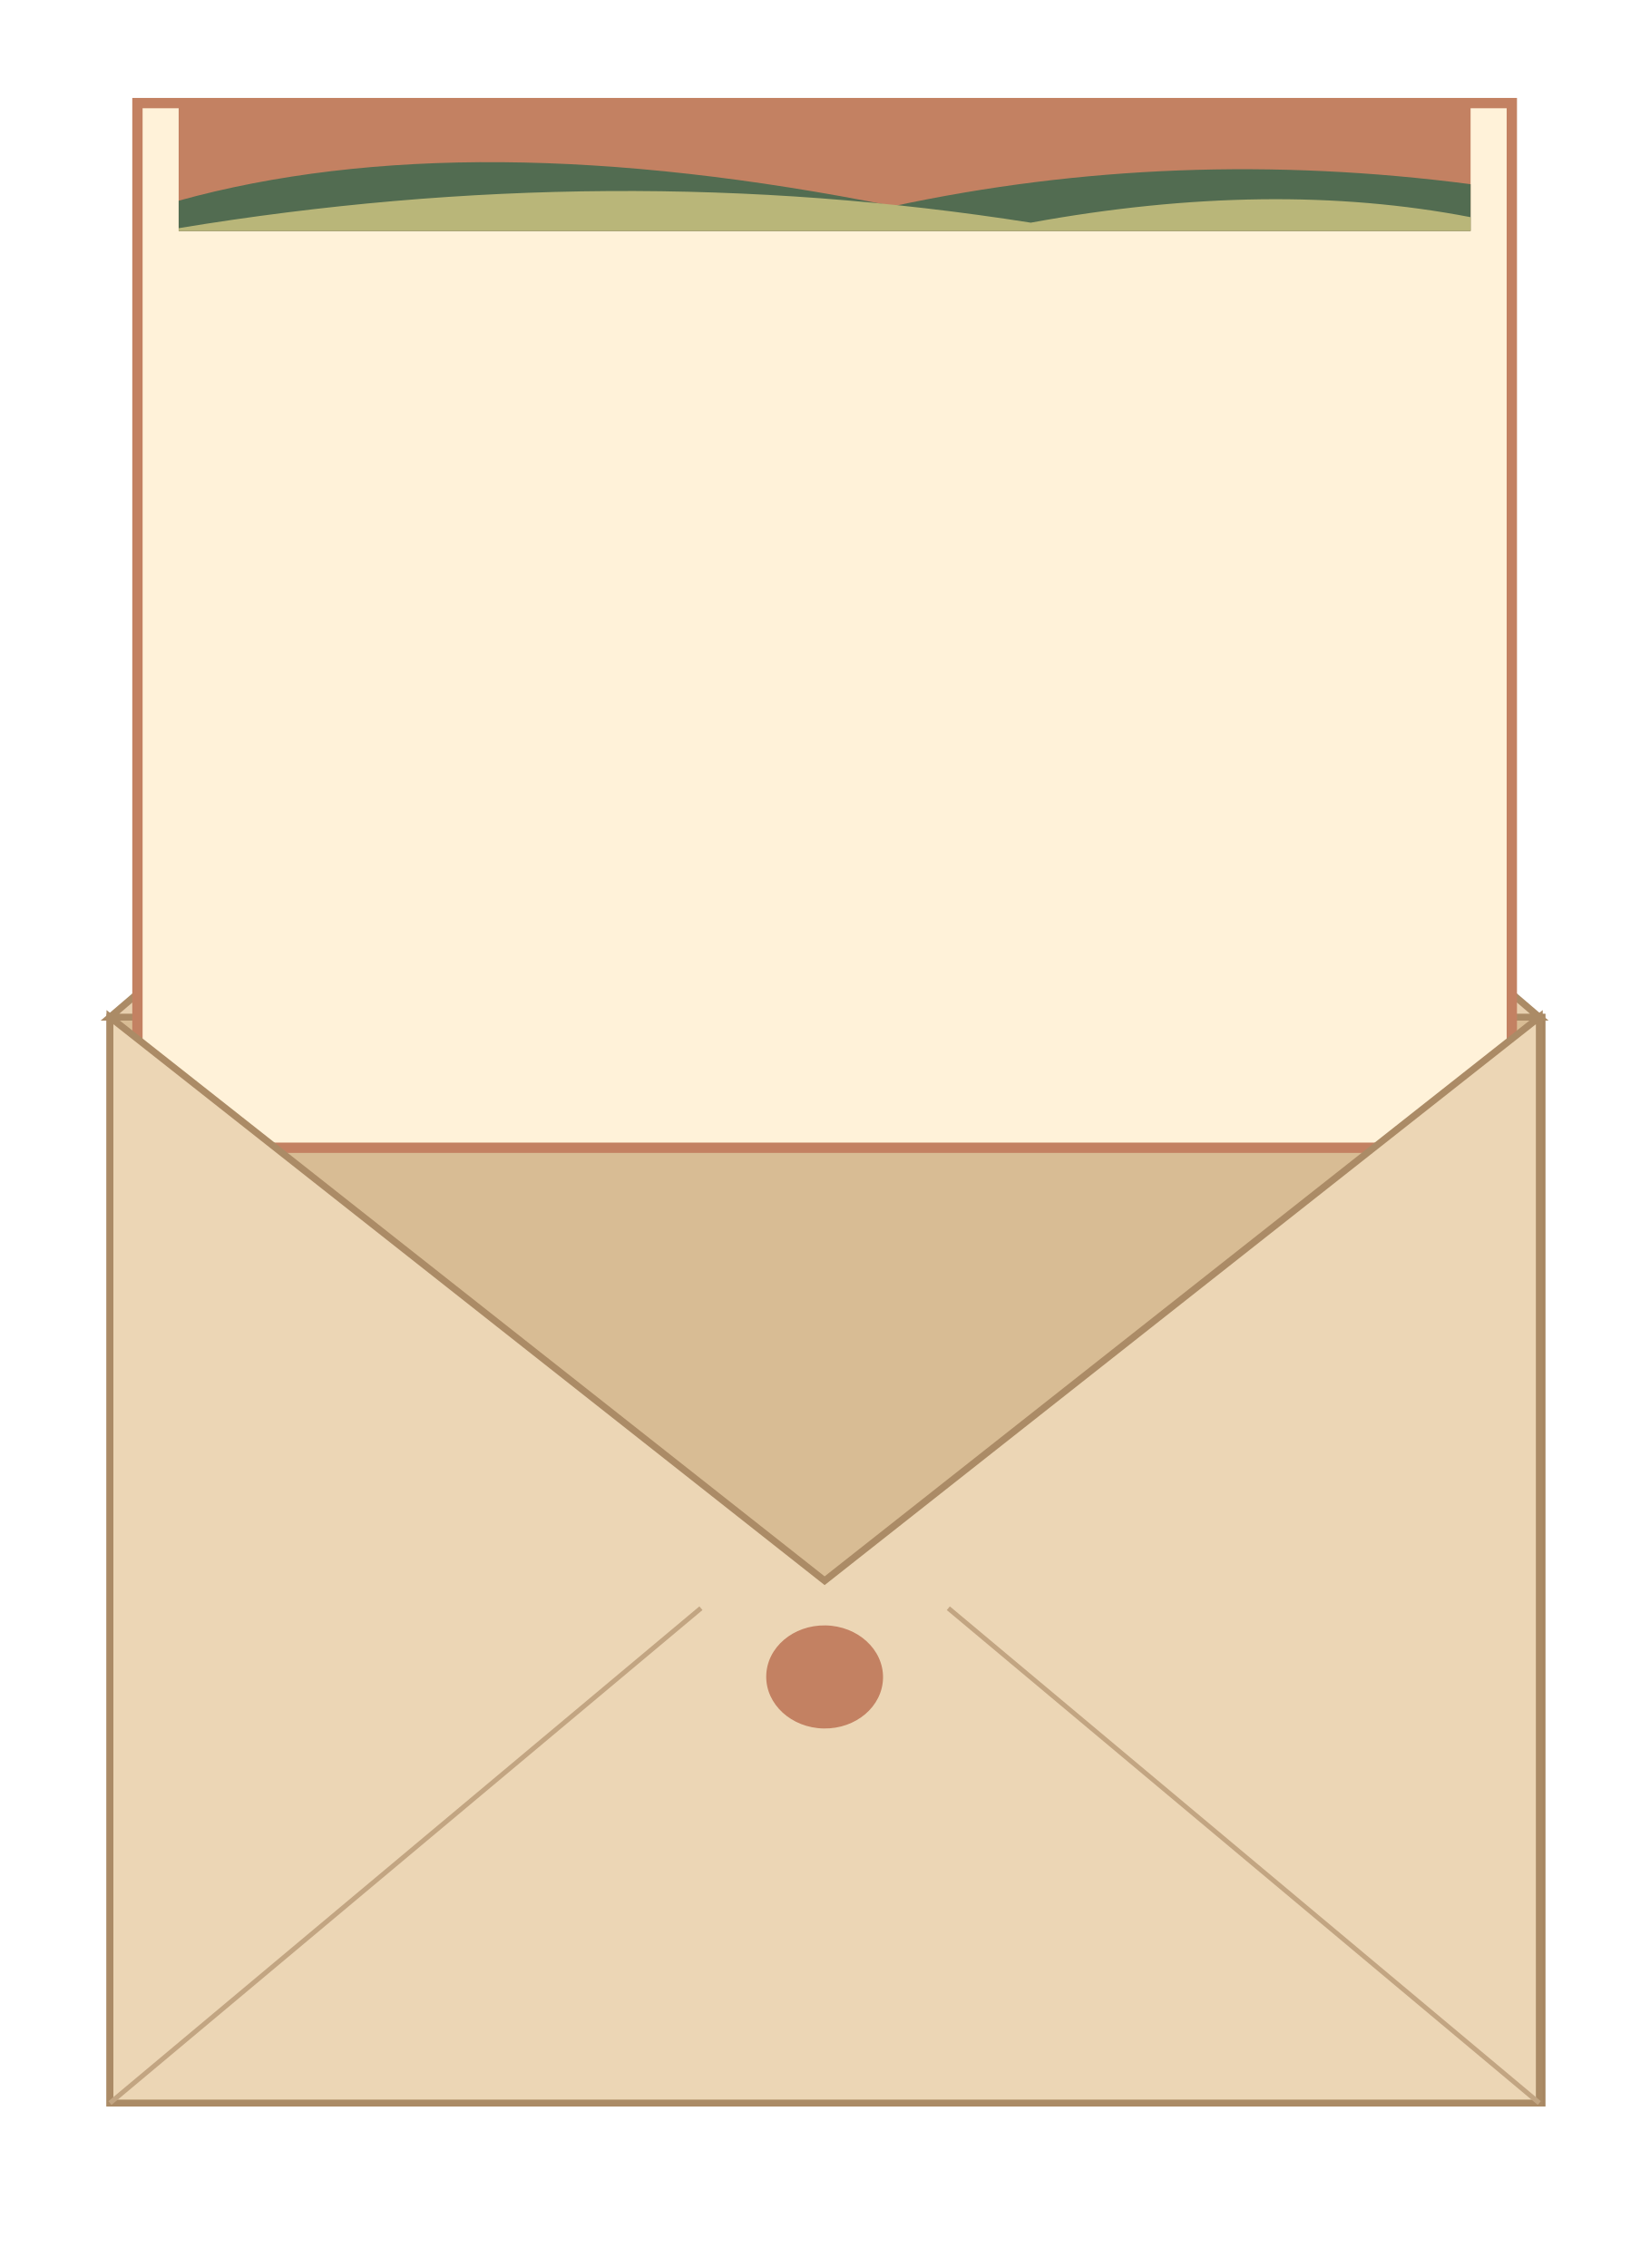
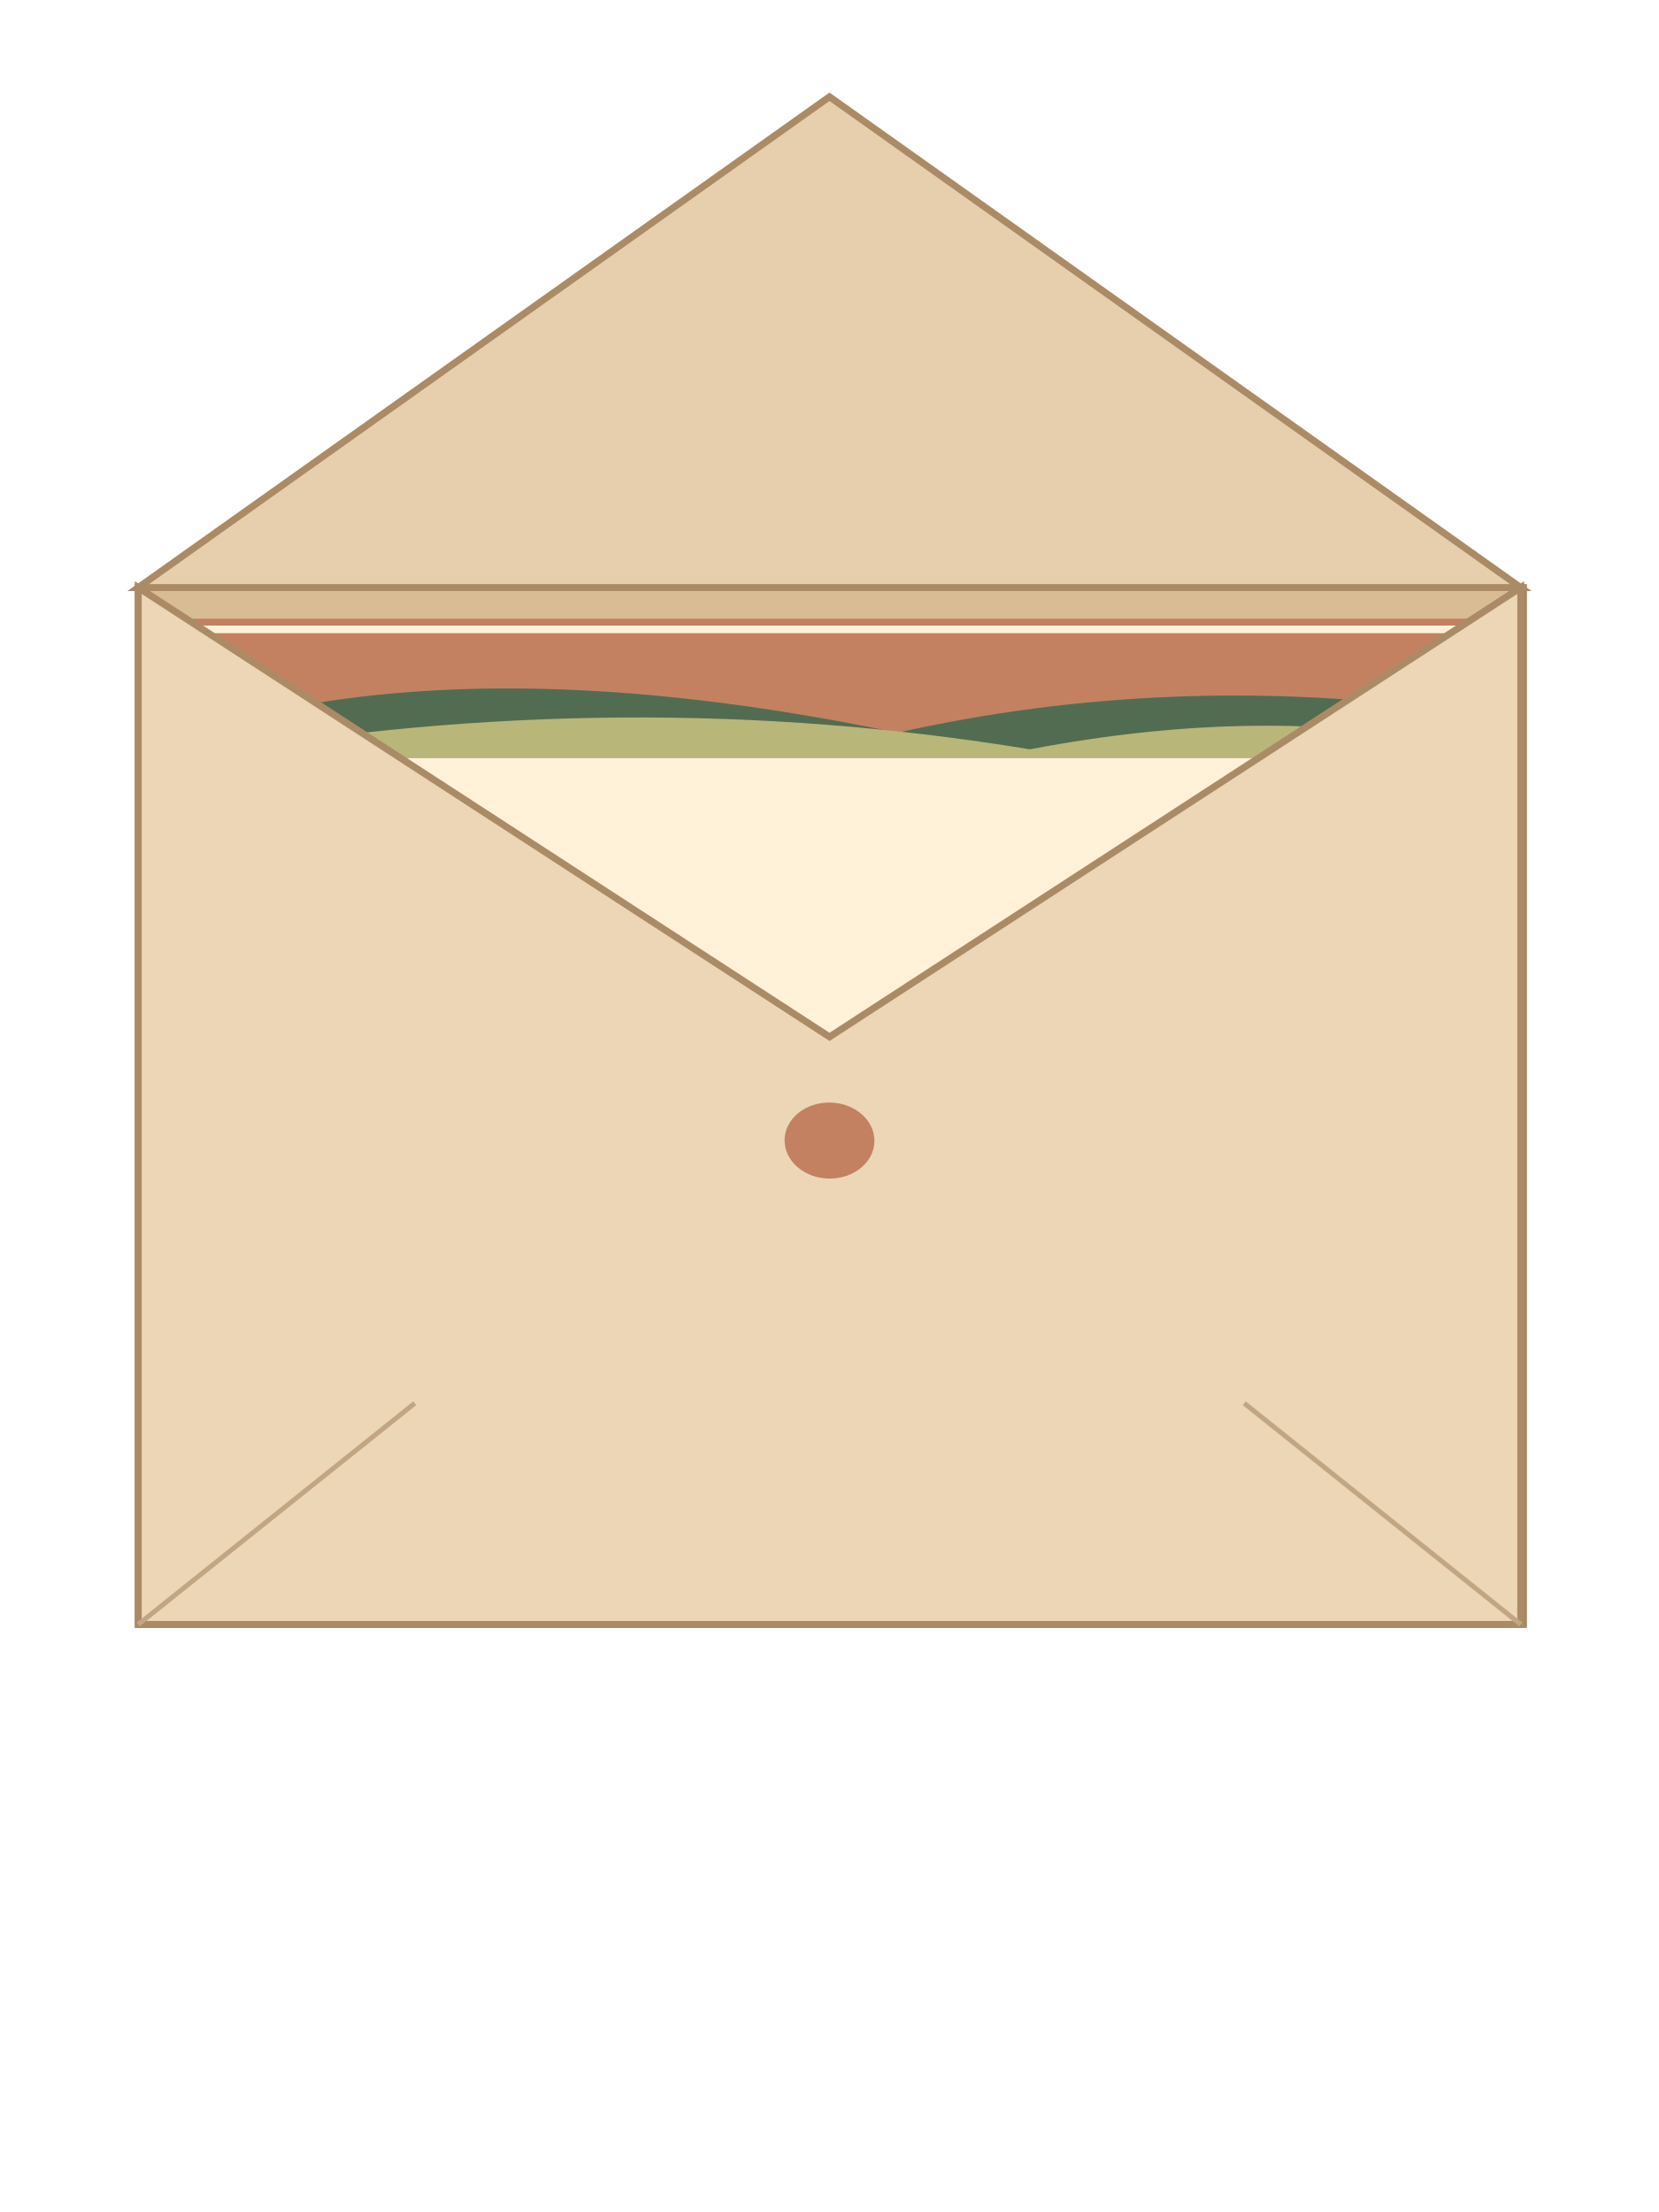
- <svg xmlns="http://www.w3.org/2000/svg" viewBox="0 0 240 330" preserveAspectRatio="xMidYMid meet" opacity="1" aria-hidden="true" focusable="false">
+ <svg xmlns="http://www.w3.org/2000/svg" viewBox="0 -60 240 320" preserveAspectRatio="xMidYMid meet" opacity="1" aria-hidden="true" focusable="false">
  <g data-theme-part="back">
    <g data-visual-axis="silhouette" data-visual-value="2">
-       <rect x="16" y="148" width="208.4" height="158" fill="#d8bc94" stroke="#a78762" stroke-width="1" />
-     </g>
-   </g>
-   <g data-theme-part="flap">
-     <g data-visual-axis="envelope" data-visual-value="2">
-       <path d="M16 148L120 59L224 148Z" fill="#e7cfae" stroke="#ab8b66" stroke-width="1" />
+       <rect x="20" y="25" width="200.4" height="150" fill="#d8bc94" stroke="#a78762" stroke-width="1" />
    </g>
  </g>
  <g data-theme-part="card">
    <g data-visual-axis="palette" data-visual-value="1">
-       <rect x="20" y="15" width="200" height="152" fill="#fff2d9" stroke="#c38162" stroke-width="1.5" />
+       <rect x="25" y="30" width="190" height="140" fill="#fff2d9" stroke="#c38162" stroke-width="1" />
    </g>
-     <g data-visual-axis="landscape" data-visual-value="2" transform="translate(0 4) scale(1 .4)">
+     <g data-visual-axis="landscape" data-visual-value="2" transform="translate(5 20) scale(.96 .4)">
      <rect x="26" y="29" width="188" height="45" fill="#c38162" />
      <path d="M26 63Q68 34 130 65Q171 43 214 57V74H26Z" fill="#526c51" />
      <path d="M26 73Q89 47 150 71Q185 55 214 69V74H26Z" fill="#b9b679" />
    </g>
  </g>
  <g data-theme-part="front">
-     <path d="M16 148L120 230L224 148V306H16Z" fill="#ecd6b5" stroke="#ab8b66" stroke-width="1" />
-     <path d="M16 306L102 234M224 306L138 234" fill="none" stroke="#c2a582" stroke-width=".7" />
+     <path d="M20 25L120 90L220 25V175H20Z" fill="#ecd6b5" stroke="#ab8b66" stroke-width="1" />
+     <path d="M20 175L60 143M220 175L180 143" fill="none" stroke="#c2a582" stroke-width=".7" />
    <g data-visual-axis="postage" data-visual-value="3">
-       <g data-visual-axis="orientation" data-visual-value="4" transform="rotate(1 120 244)">
-         <ellipse cx="120" cy="244" rx="8.5" ry="7.5" fill="#c38162" />
+       <g data-visual-axis="orientation" data-visual-value="4" transform="rotate(1 120 105)">
+         <ellipse cx="120" cy="105" rx="6.5" ry="5.5" fill="#c38162" />
      </g>
    </g>
  </g>
-   <rect x="31" y="42" width="178" height="112" fill="none" data-theme-content-area="content" />
+   <g data-theme-part="flap">
+     <g data-visual-axis="envelope" data-visual-value="2">
+       <path d="M20 25L120 -46L220 25Z" fill="#e7cfae" stroke="#ab8b66" stroke-width="1" />
+     </g>
+   </g>
+   <rect x="55" y="108" width="130" height="58" fill="none" data-theme-carrier-title-area="title" />
+   <rect x="36" y="58" width="168" height="103" fill="none" data-theme-content-area="content" />
</svg>
